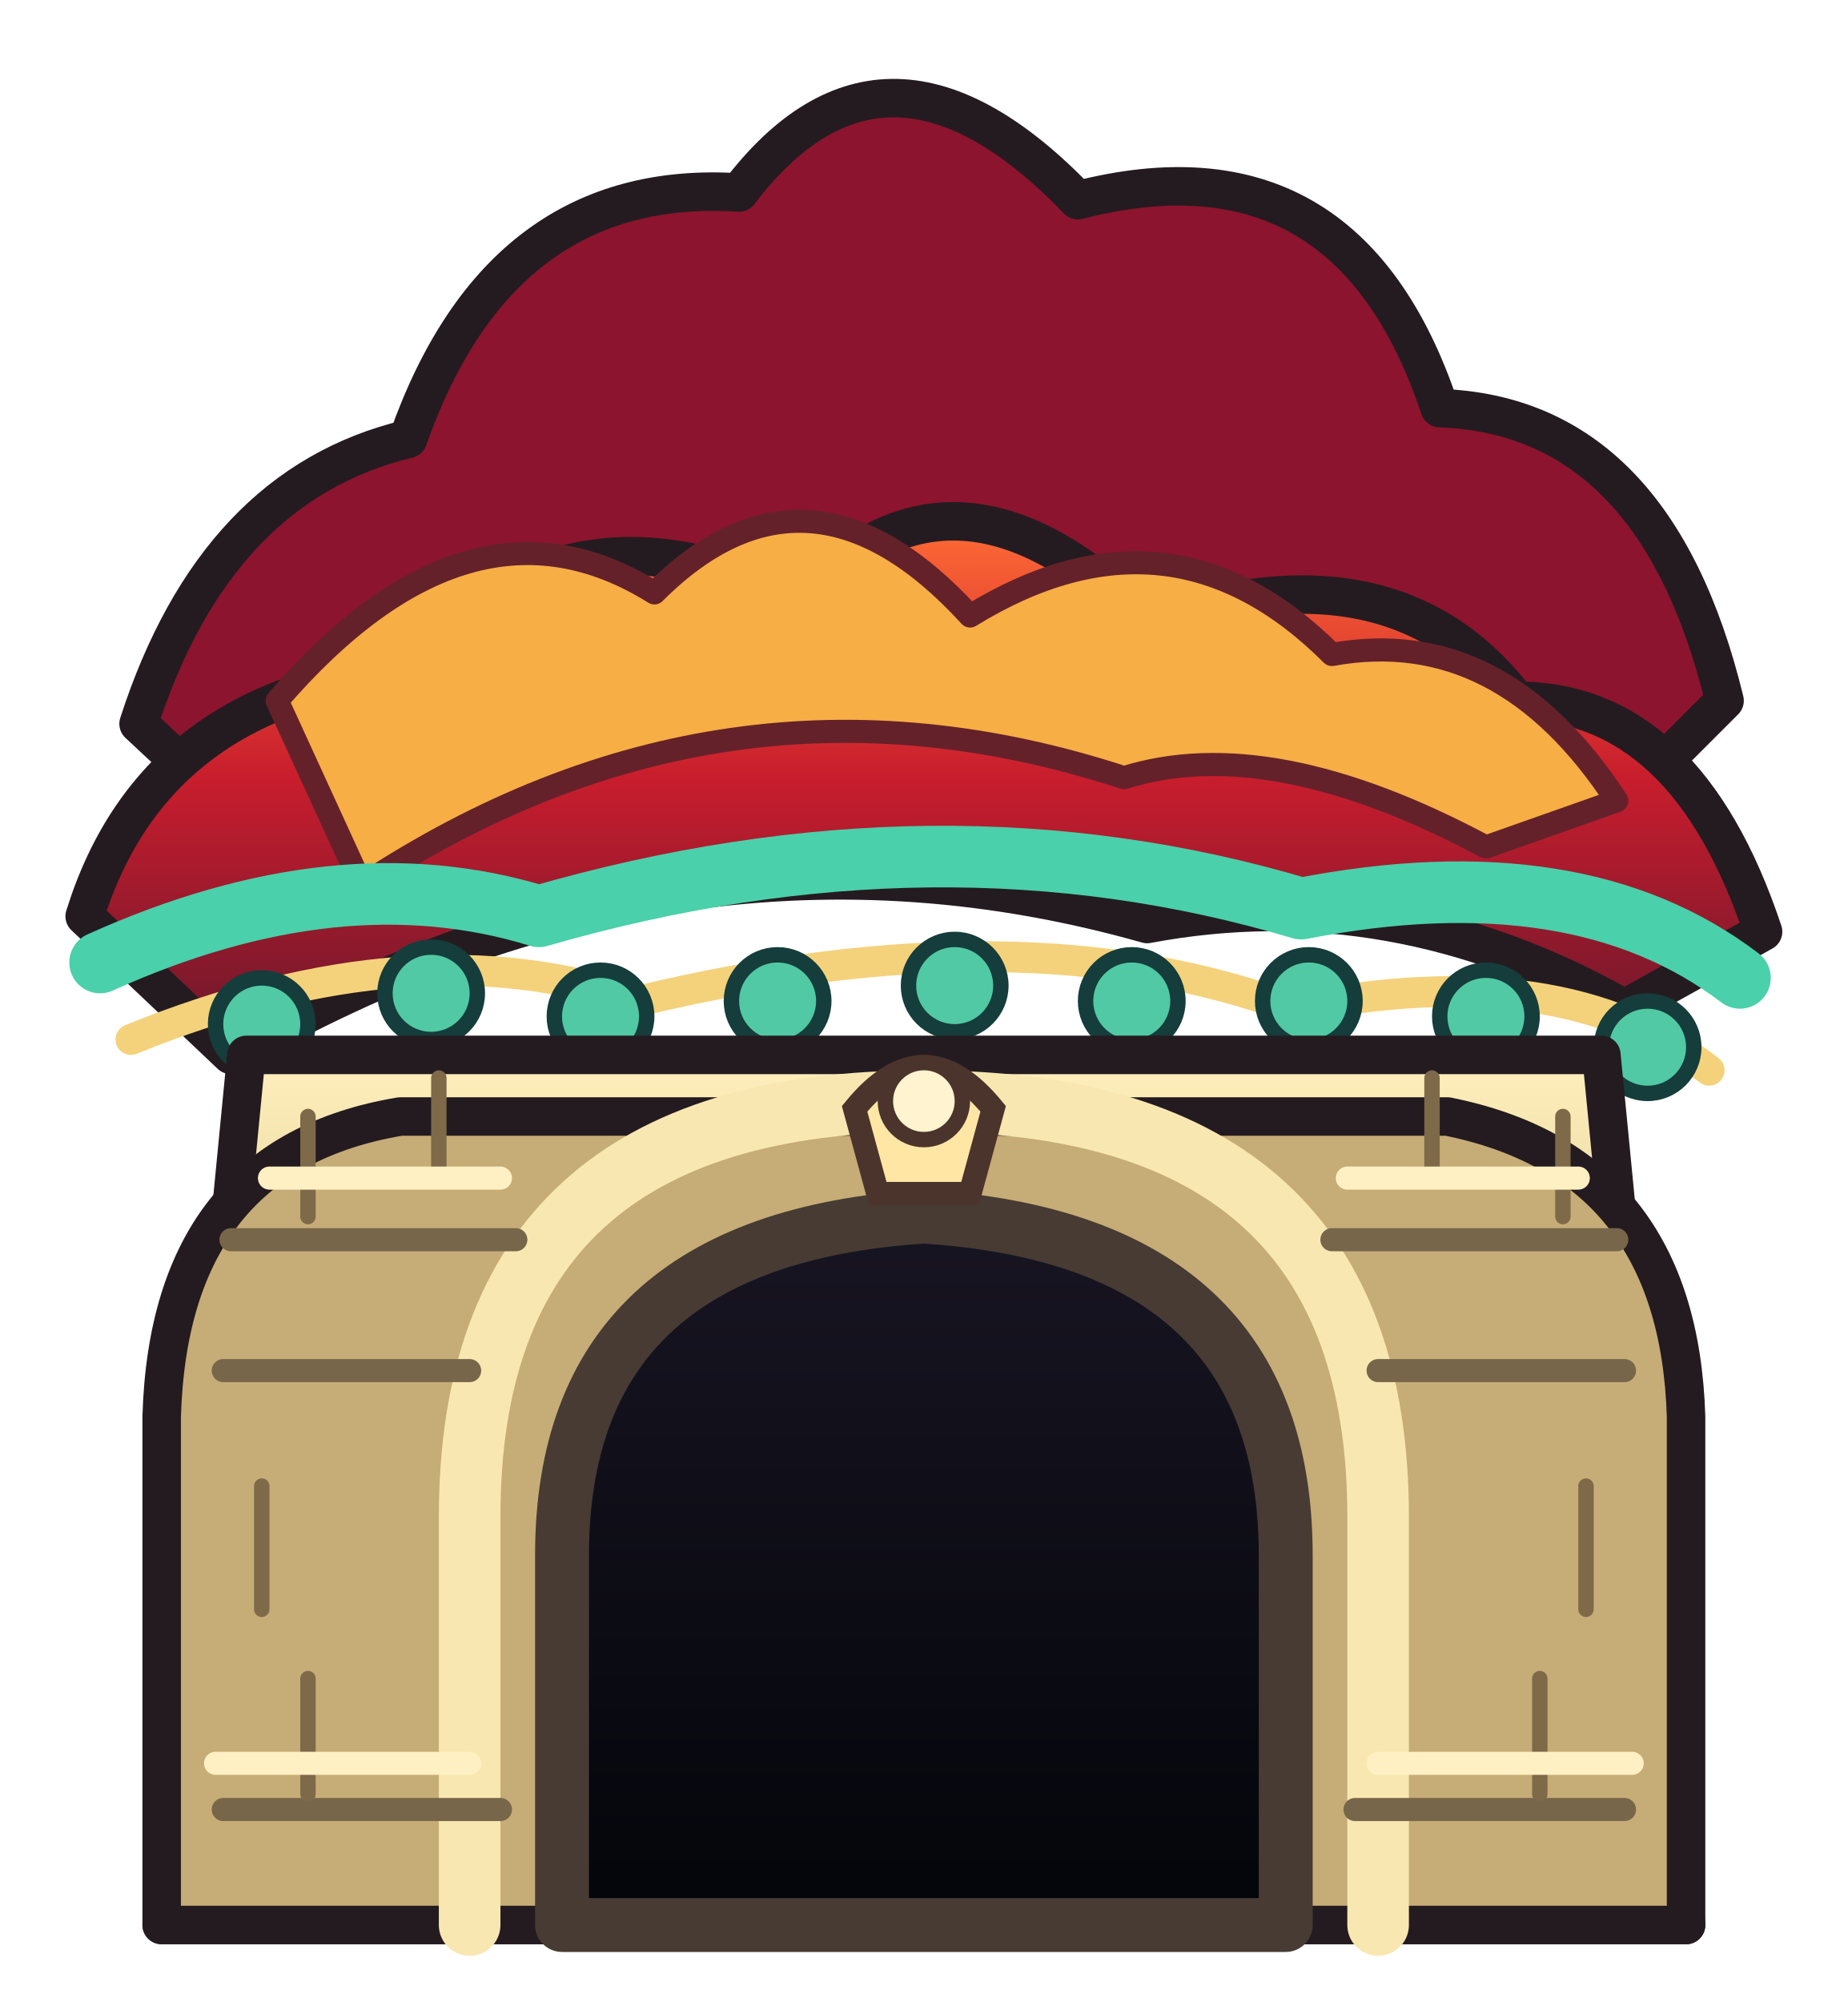
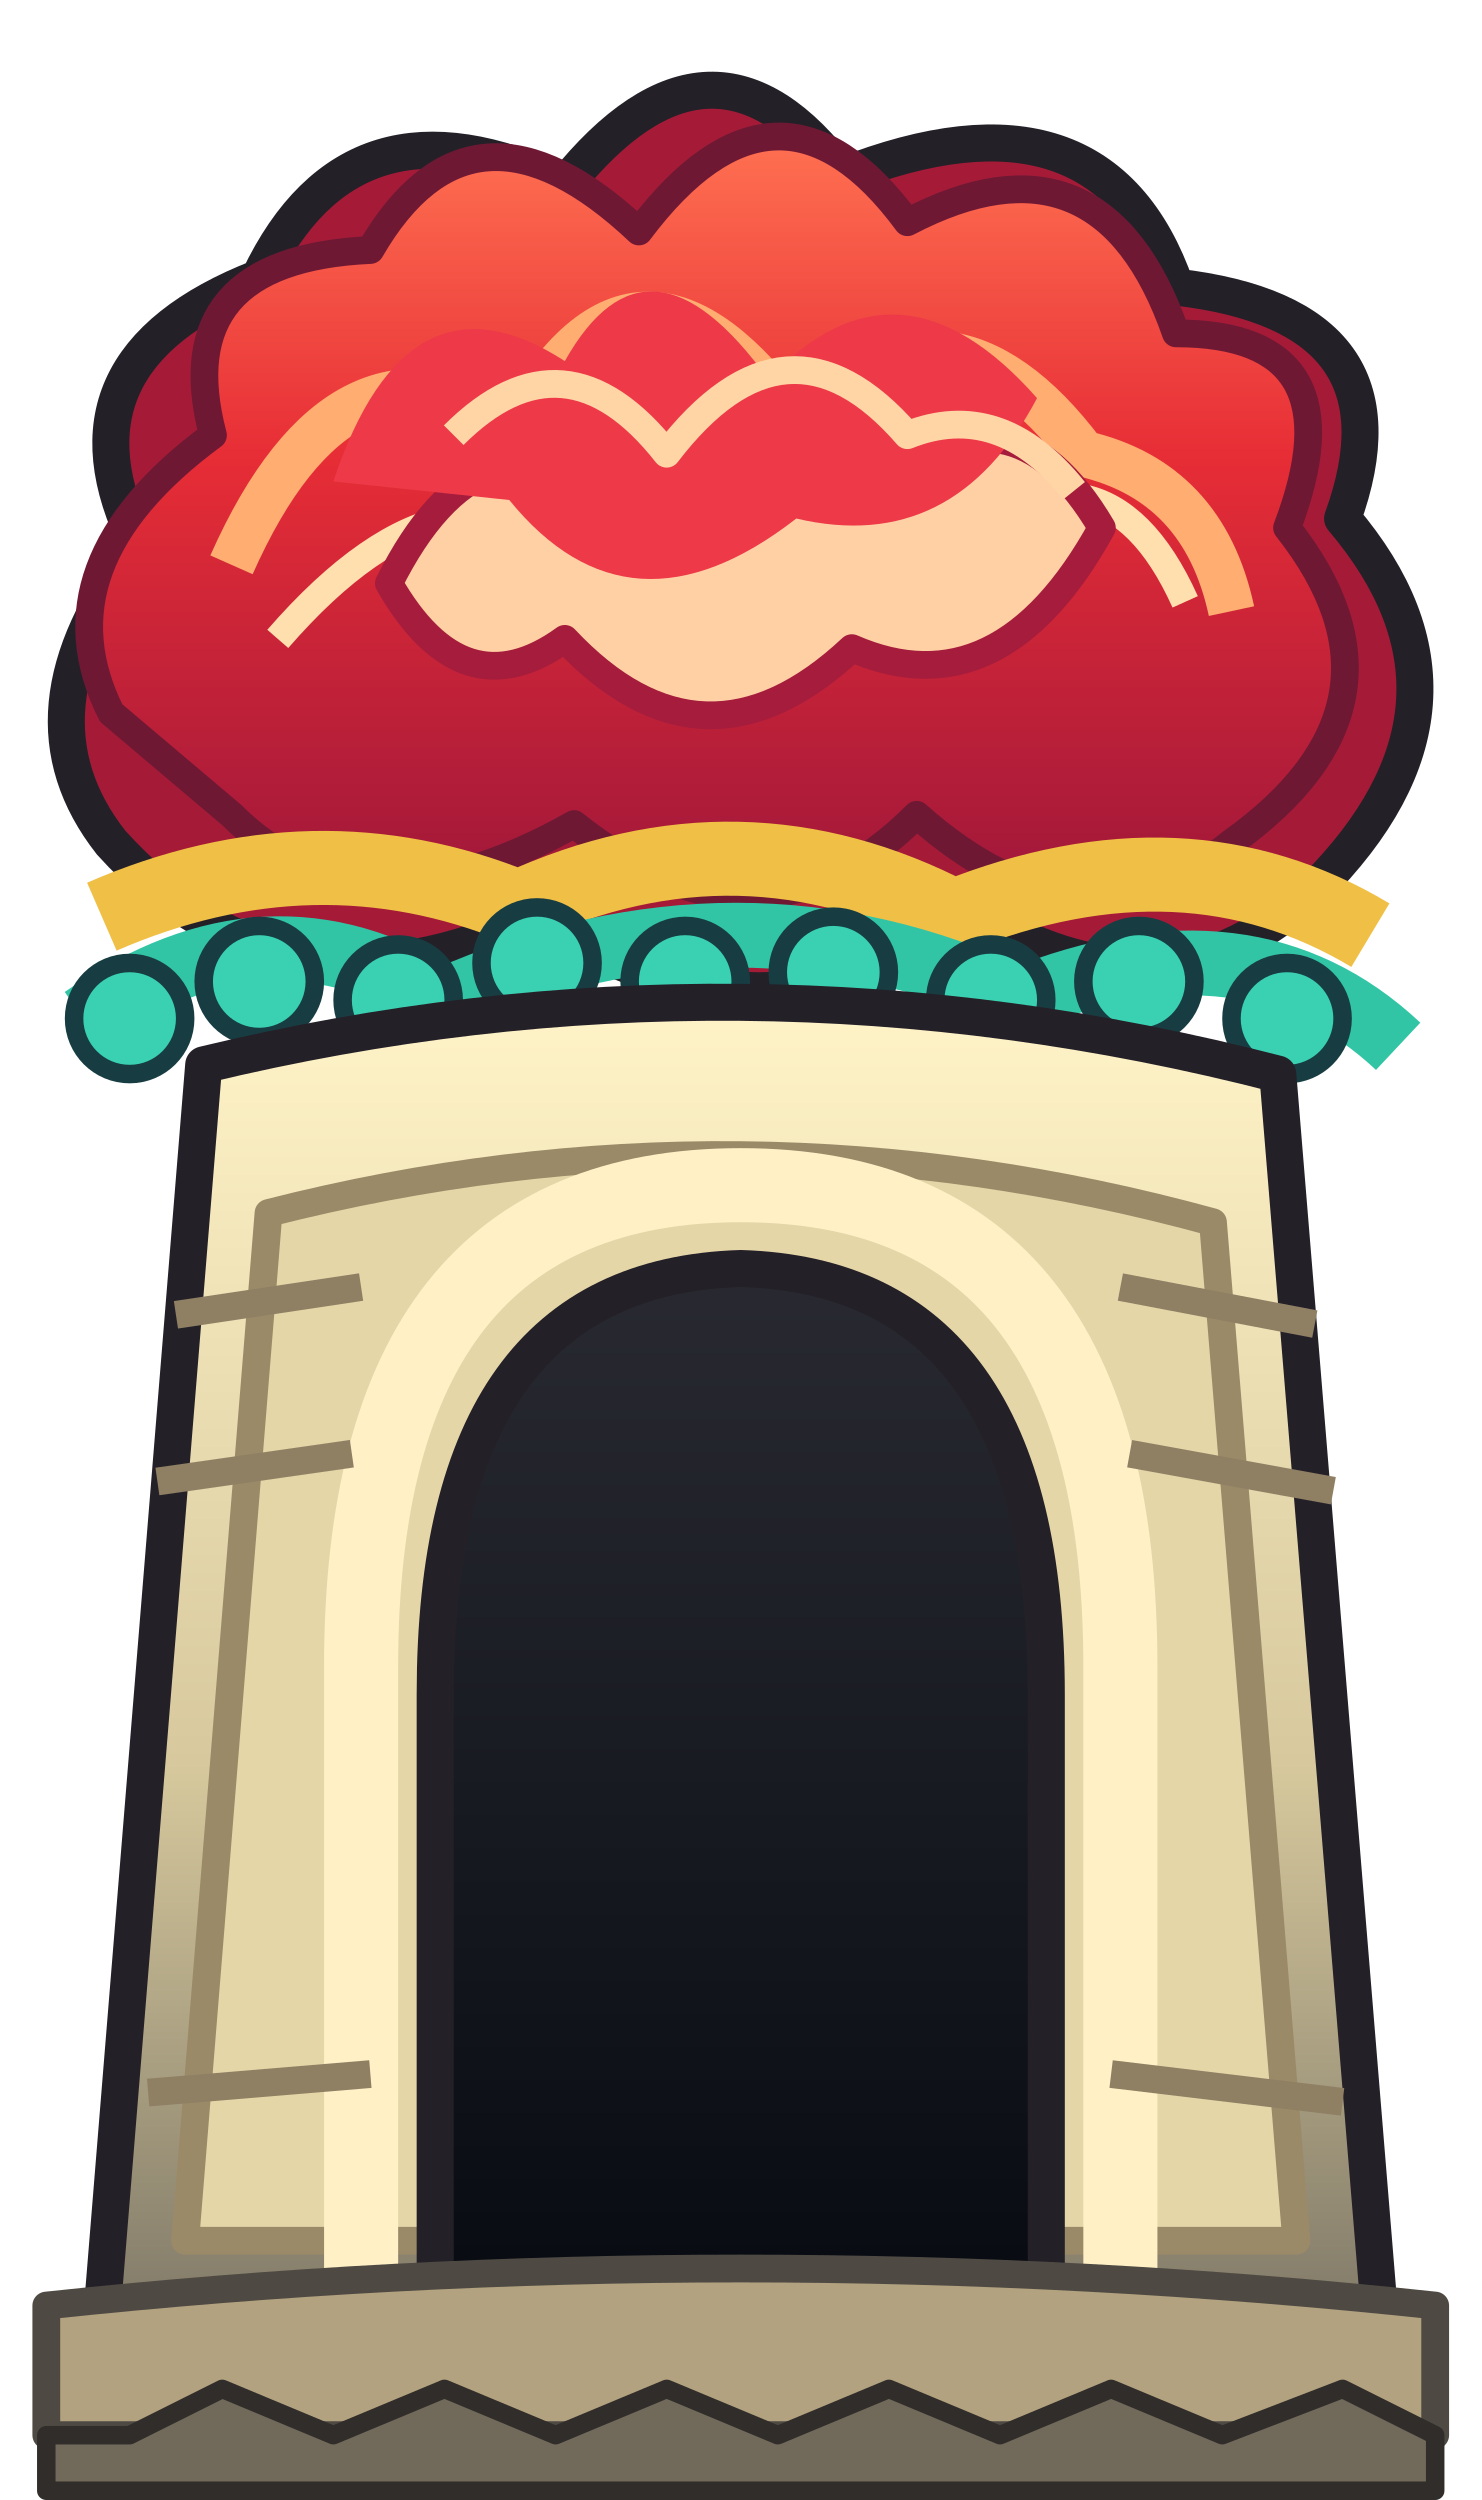
- <svg xmlns="http://www.w3.org/2000/svg" viewBox="0 0 240 260" role="img" aria-label="Korea enemy gate base">
+ <svg xmlns="http://www.w3.org/2000/svg" viewBox="0 0 160 270" role="img" aria-label="Korea enemy base">
  <defs>
-     <linearGradient id="roof" x2="0" y2="1">
-       <stop stop-color="#ff6b35" />
-       <stop offset=".48" stop-color="#c81d2d" />
-       <stop offset="1" stop-color="#67172c" />
+     <linearGradient id="flame" x2="0" y2="1">
+       <stop stop-color="#ff7151" />
+       <stop offset=".42" stop-color="#e72d36" />
+       <stop offset="1" stop-color="#9f173a" />
    </linearGradient>
    <linearGradient id="stone" x2="0" y2="1">
-       <stop stop-color="#fff0bd" />
-       <stop offset=".55" stop-color="#cbb57c" />
-       <stop offset="1" stop-color="#74634b" />
+       <stop stop-color="#fff3c8" />
+       <stop offset=".58" stop-color="#d7c99d" />
+       <stop offset="1" stop-color="#827b69" />
    </linearGradient>
-     <linearGradient id="inner" x2="0" y2="1">
-       <stop stop-color="#181522" />
-       <stop offset="1" stop-color="#03050a" />
-     </linearGradient>
-     <linearGradient id="tile" x2="0" y2="1">
-       <stop stop-color="#f5e7b8" />
-       <stop offset="1" stop-color="#ad9565" />
+     <linearGradient id="dark" x2="0" y2="1">
+       <stop stop-color="#292a31" />
+       <stop offset="1" stop-color="#080b12" />
    </linearGradient>
  </defs>
-   <g stroke="#241b20" stroke-width="5" stroke-linejoin="round" stroke-linecap="round">
-     <path fill="#8c142e" d="M18 94Q28 63 53 57Q65 23 96 25Q115 0 140 26Q175 17 187 53Q215 54 224 91L210 105Q180 89 149 91Q91 75 33 108Z" />
-     <path fill="url(#roof)" d="M11 119Q20 90 54 87Q73 63 104 78Q124 56 149 81Q181 70 197 91Q219 91 229 121L211 131Q181 114 149 120Q89 103 30 137Z" />
-     <path fill="#f6ae45" stroke="#65212a" stroke-width="3" d="M36 91Q61 62 85 77Q105 57 126 80Q152 64 173 85Q195 81 210 104L193 110Q165 95 146 101Q94 84 47 115Z" />
-     <path fill="none" stroke="#4ad0aa" stroke-width="8" d="M13 125Q44 111 70 119Q122 104 169 118Q205 111 226 127" />
-     <path fill="none" stroke="#f4d27b" stroke-width="4" d="M17 135Q54 120 83 130Q133 118 168 131Q203 124 222 139" />
-     <g fill="#51c9a4" stroke="#153d3b" stroke-width="2">
-       <circle cx="34" cy="133" r="6" />
-       <circle cx="56" cy="129" r="6" />
-       <circle cx="78" cy="132" r="6" />
-       <circle cx="101" cy="130" r="6" />
-       <circle cx="124" cy="128" r="6" />
-       <circle cx="147" cy="130" r="6" />
-       <circle cx="170" cy="130" r="6" />
-       <circle cx="193" cy="132" r="6" />
-       <circle cx="214" cy="136" r="6" />
+   <g stroke="#242028" stroke-width="4" stroke-linejoin="round">
+     <path fill="#a51b37" d="M12 91Q1 77 15 59Q5 39 28 30Q38 9 61 20Q77 0 91 19Q119 8 127 31Q153 34 145 56Q162 76 142 96Q126 111 106 99Q82 115 58 99Q31 112 12 91Z" />
+     <path fill="url(#flame)" stroke="#6f1833" stroke-width="3" d="M12 77Q4 61 23 47Q18 28 40 27Q51 8 69 25Q84 5 98 24Q119 13 127 36Q147 36 139 57Q154 76 133 91Q117 104 99 88Q82 105 62 89Q39 102 25 88Z" />
+     <path fill="none" stroke="#ffad70" stroke-width="5" d="M25 61Q37 34 56 46Q69 22 86 46Q102 29 117 49Q130 52 133 66" />
+     <path fill="none" stroke="#ffdfae" stroke-width="3" d="M30 69Q50 46 65 63Q86 39 101 60Q119 45 128 65" />
+     <path fill="#ffd0a4" stroke="#a51c3c" stroke-width="3" d="M42 63Q52 43 67 54Q81 36 95 53Q109 40 119 57Q108 77 92 70Q76 85 61 69Q50 77 42 63Z" />
+     <path fill="#ed3948" stroke="none" d="M36 52Q44 28 61 39Q70 23 83 41Q97 26 112 43Q103 60 86 56Q68 70 55 54Z" />
+     <path fill="none" stroke="#ffd5a5" stroke-width="3" d="M49 47Q61 35 72 49Q85 32 98 47Q108 43 116 53" />
+     <path fill="none" stroke="#f0bf45" stroke-width="8" d="M11 99Q34 89 56 98Q80 87 103 99Q128 89 148 101" />
+     <path fill="none" stroke="#31c5a5" stroke-width="7" d="M9 110Q29 96 48 108Q80 94 110 108Q135 98 151 113" />
+     <g fill="#39d1b1" stroke="#173d43" stroke-width="2">
+       <circle cx="14" cy="110" r="6" />
+       <circle cx="28" cy="106" r="6" />
+       <circle cx="43" cy="108" r="6" />
+       <circle cx="58" cy="104" r="6" />
+       <circle cx="74" cy="106" r="6" />
+       <circle cx="90" cy="105" r="6" />
+       <circle cx="107" cy="108" r="6" />
+       <circle cx="123" cy="106" r="6" />
+       <circle cx="139" cy="110" r="6" />
    </g>
-     <path fill="url(#stone)" d="M32 137H208L219 250H21Z" />
-     <path fill="#c6ac76" d="M21 250V184Q22 150 52 145H188Q218 151 219 184V250Z" />
-     <path fill="url(#inner)" stroke="#473b34" stroke-width="7" d="M73 250V202Q73 161 120 158Q167 161 167 202V250Z" />
-     <path fill="none" stroke="#f8e7b0" stroke-width="8" d="M61 250V197Q61 143 120 143Q179 143 179 197V250" />
-     <path fill="none" stroke="#78664b" stroke-width="3" d="M30 161H67M173 161H210M29 178H61M179 178H211M29 235H65M176 235H211" />
-     <path fill="none" stroke="#7e6949" stroke-width="2" d="M40 145V158M57 140V153M186 140V153M203 145V158M34 193V209M206 193V209M40 218V233M200 218V233" />
-     <path fill="none" stroke="#fff0c4" stroke-width="3" d="M35 153H65M175 153H205M28 229H61M179 229H212" />
+     <path fill="url(#stone)" d="M22 115Q80 101 138 116L149 250H11Z" />
+     <path fill="#e5d6a8" d="M29 131Q80 118 131 132L140 242H20Z" stroke="#9b8a68" stroke-width="3" />
+     <path fill="url(#dark)" d="M47 248V183Q47 138 80 137Q113 138 113 183V248Z" />
+     <path fill="none" stroke="#fff0c6" stroke-width="8" d="M39 250V180Q39 128 80 128Q121 128 121 180V250" />
+     <path fill="none" stroke="#8f8064" stroke-width="3" d="M19 142L39 139M121 139L142 143M17 160L38 157M122 157L144 161M16 226L40 224M120 224L145 227" />
+     <path fill="#b2a27f" stroke="#4e4a43" stroke-width="3" d="M5 249Q80 241 155 249L155 263H5Z" />
+     <path fill="#716a5b" stroke="#302d2a" stroke-width="2" d="M14 263L24 258L36 263L48 258L60 263L72 258L84 263L96 258L108 263L120 258L132 263L145 258L155 263V269H5V263Z" />
  </g>
-   <path fill="#ffe6a5" stroke="#4b342c" stroke-width="3" d="M111 144Q120 133 129 144L126 155H114Z" />
-   <circle cx="120" cy="143" r="5" fill="#fff4cf" stroke="#4b342c" stroke-width="2" />
</svg>
